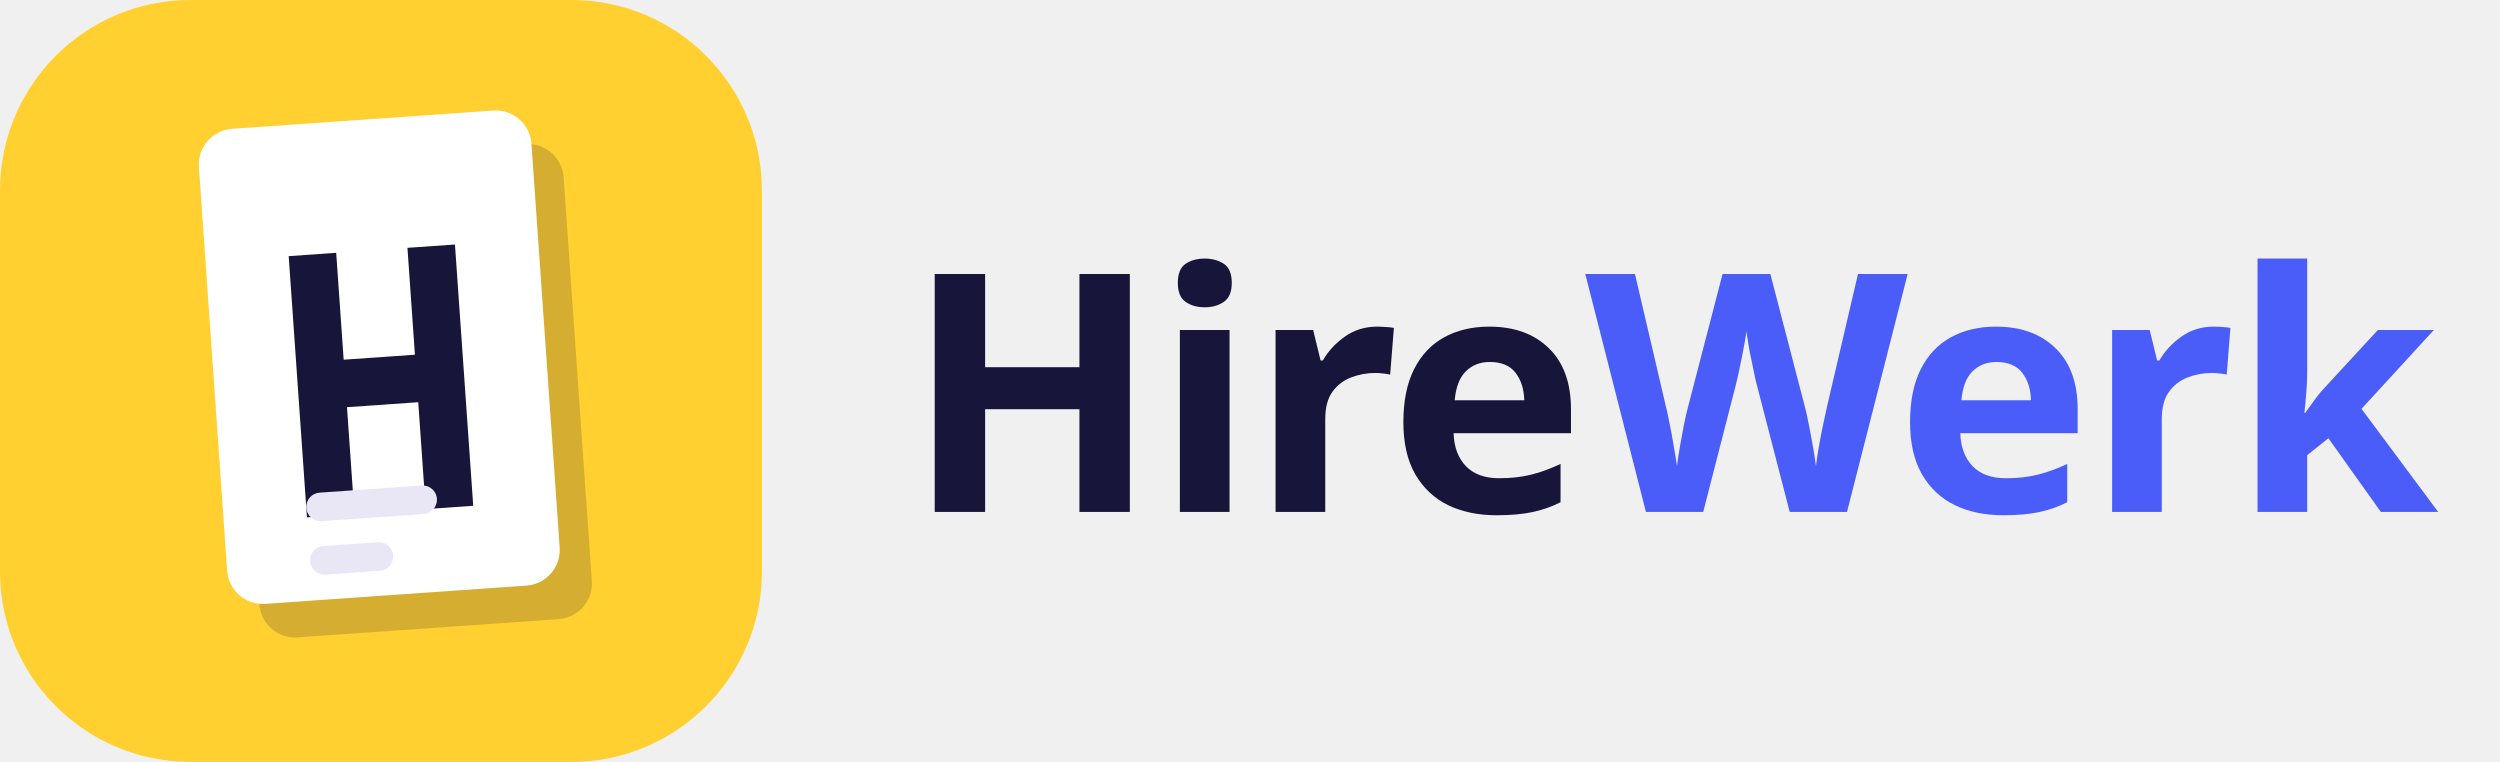
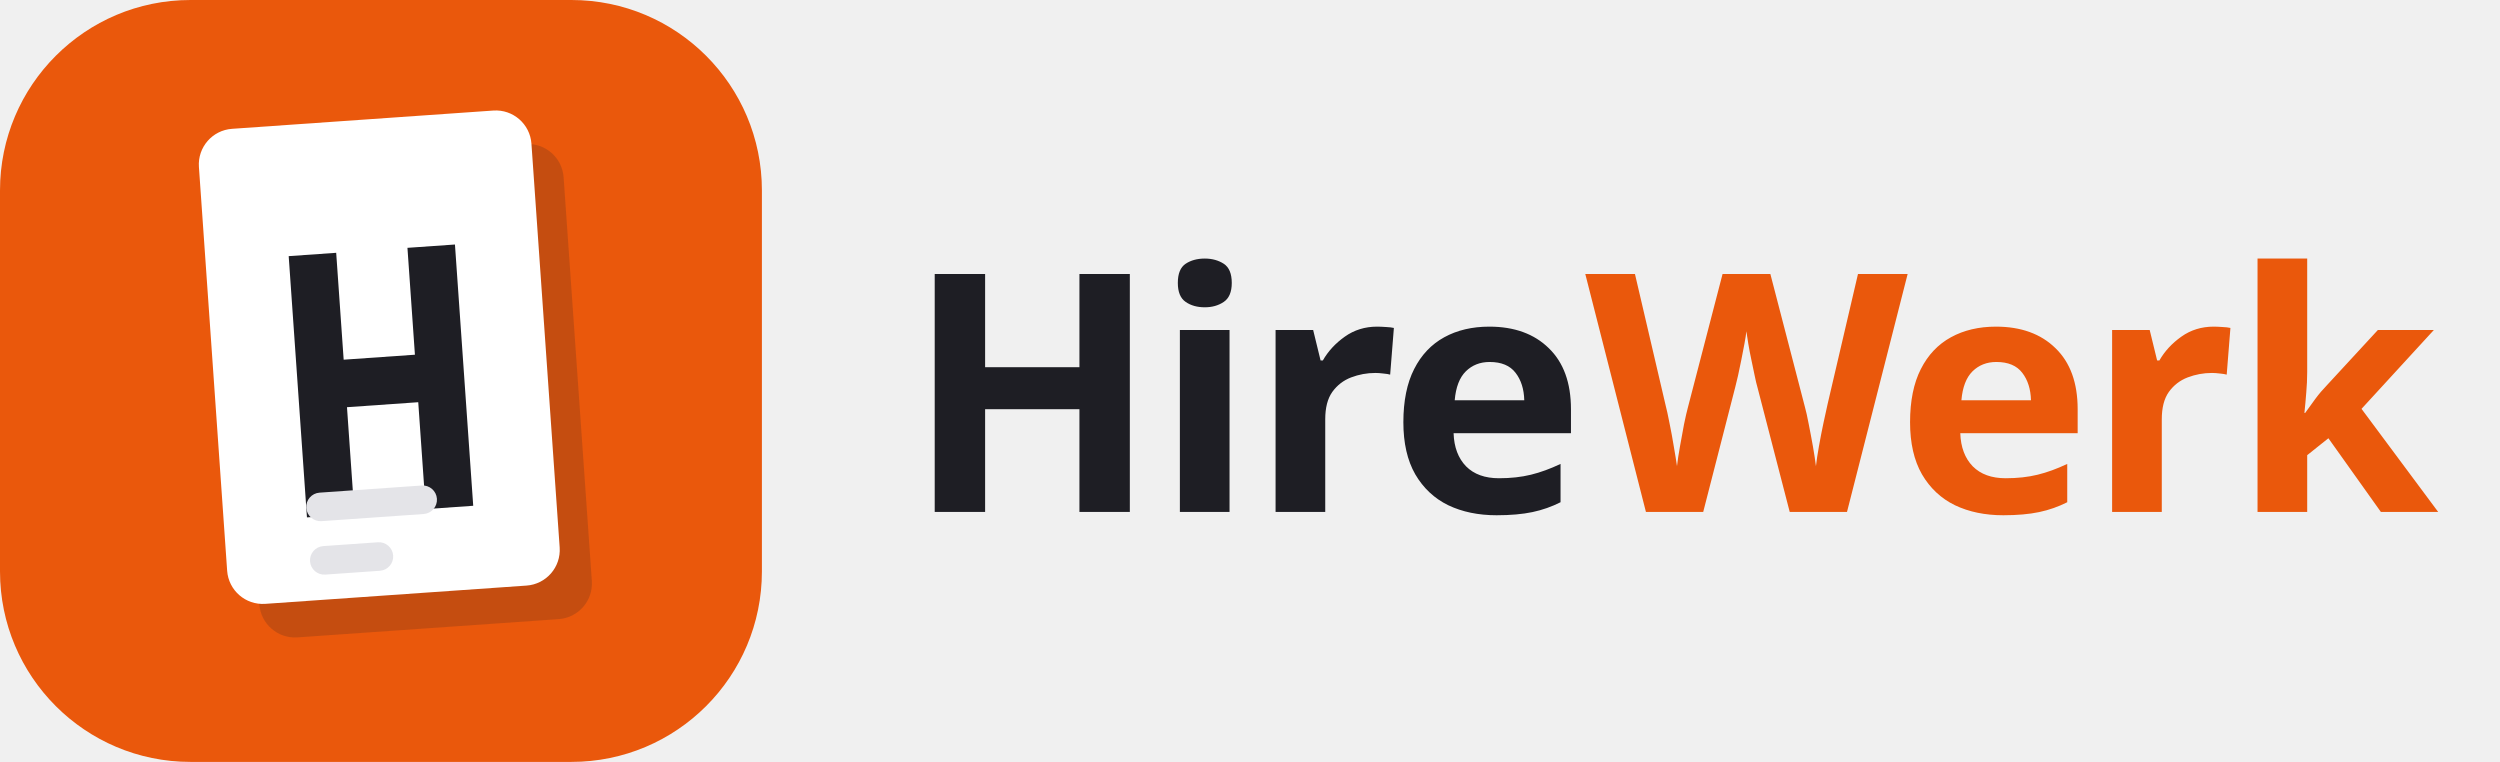
<svg xmlns="http://www.w3.org/2000/svg" viewBox="0 0 210 64" width="210" height="64">
-   <rect x="0" y="0" width="64" height="64" rx="16" fill="#ffd02f" />
+   <rect x="0" y="0" width="64" height="64" rx="16" fill="#EA580C" />
  <g transform="rotate(-4 32 32)">
-     <rect x="18" y="10" width="28" height="40" rx="3" fill="#17153a" opacity="0.18" transform="translate(2.5 3)" />
+     <rect x="18" y="10" width="28" height="40" rx="3" fill="#1e1e24" opacity="0.18" transform="translate(2.5 3)" />
    <rect x="18" y="10" width="28" height="40" rx="3" fill="#ffffff" />
-     <path d="M25 21 h4 v9 h6 v-9 h4 v22 h-4 v-9 h-6 v9 h-4 z" fill="#17153a" />
-     <rect x="25" y="41" width="11" height="2.4" rx="1.2" fill="#e9e7f6" />
-     <rect x="25" y="45.5" width="7" height="2.4" rx="1.2" fill="#e9e7f6" />
+     <path d="M25 21 h4 v9 h6 v-9 h4 v22 h-4 v-9 h-6 v9 h-4 z" fill="#1e1e24" />
+     <rect x="25" y="41" width="11" height="2.4" rx="1.2" fill="#E4E4E8" />
+     <rect x="25" y="45.5" width="7" height="2.4" rx="1.2" fill="#E4E4E8" />
  </g>
-   <text x="76" y="43" font-family="Sora, Noto Sans, Arial, sans-serif" font-size="28" font-weight="700" letter-spacing="-0.5" fill="#17153a">Hire<tspan fill="#4a5df9">Werk</tspan>
+   <text x="76" y="43" font-family="Sora, Noto Sans, Arial, sans-serif" font-size="28" font-weight="700" letter-spacing="-0.5" fill="#1e1e24">Hire<tspan fill="#EA580C">Werk</tspan>
  </text>
</svg>
